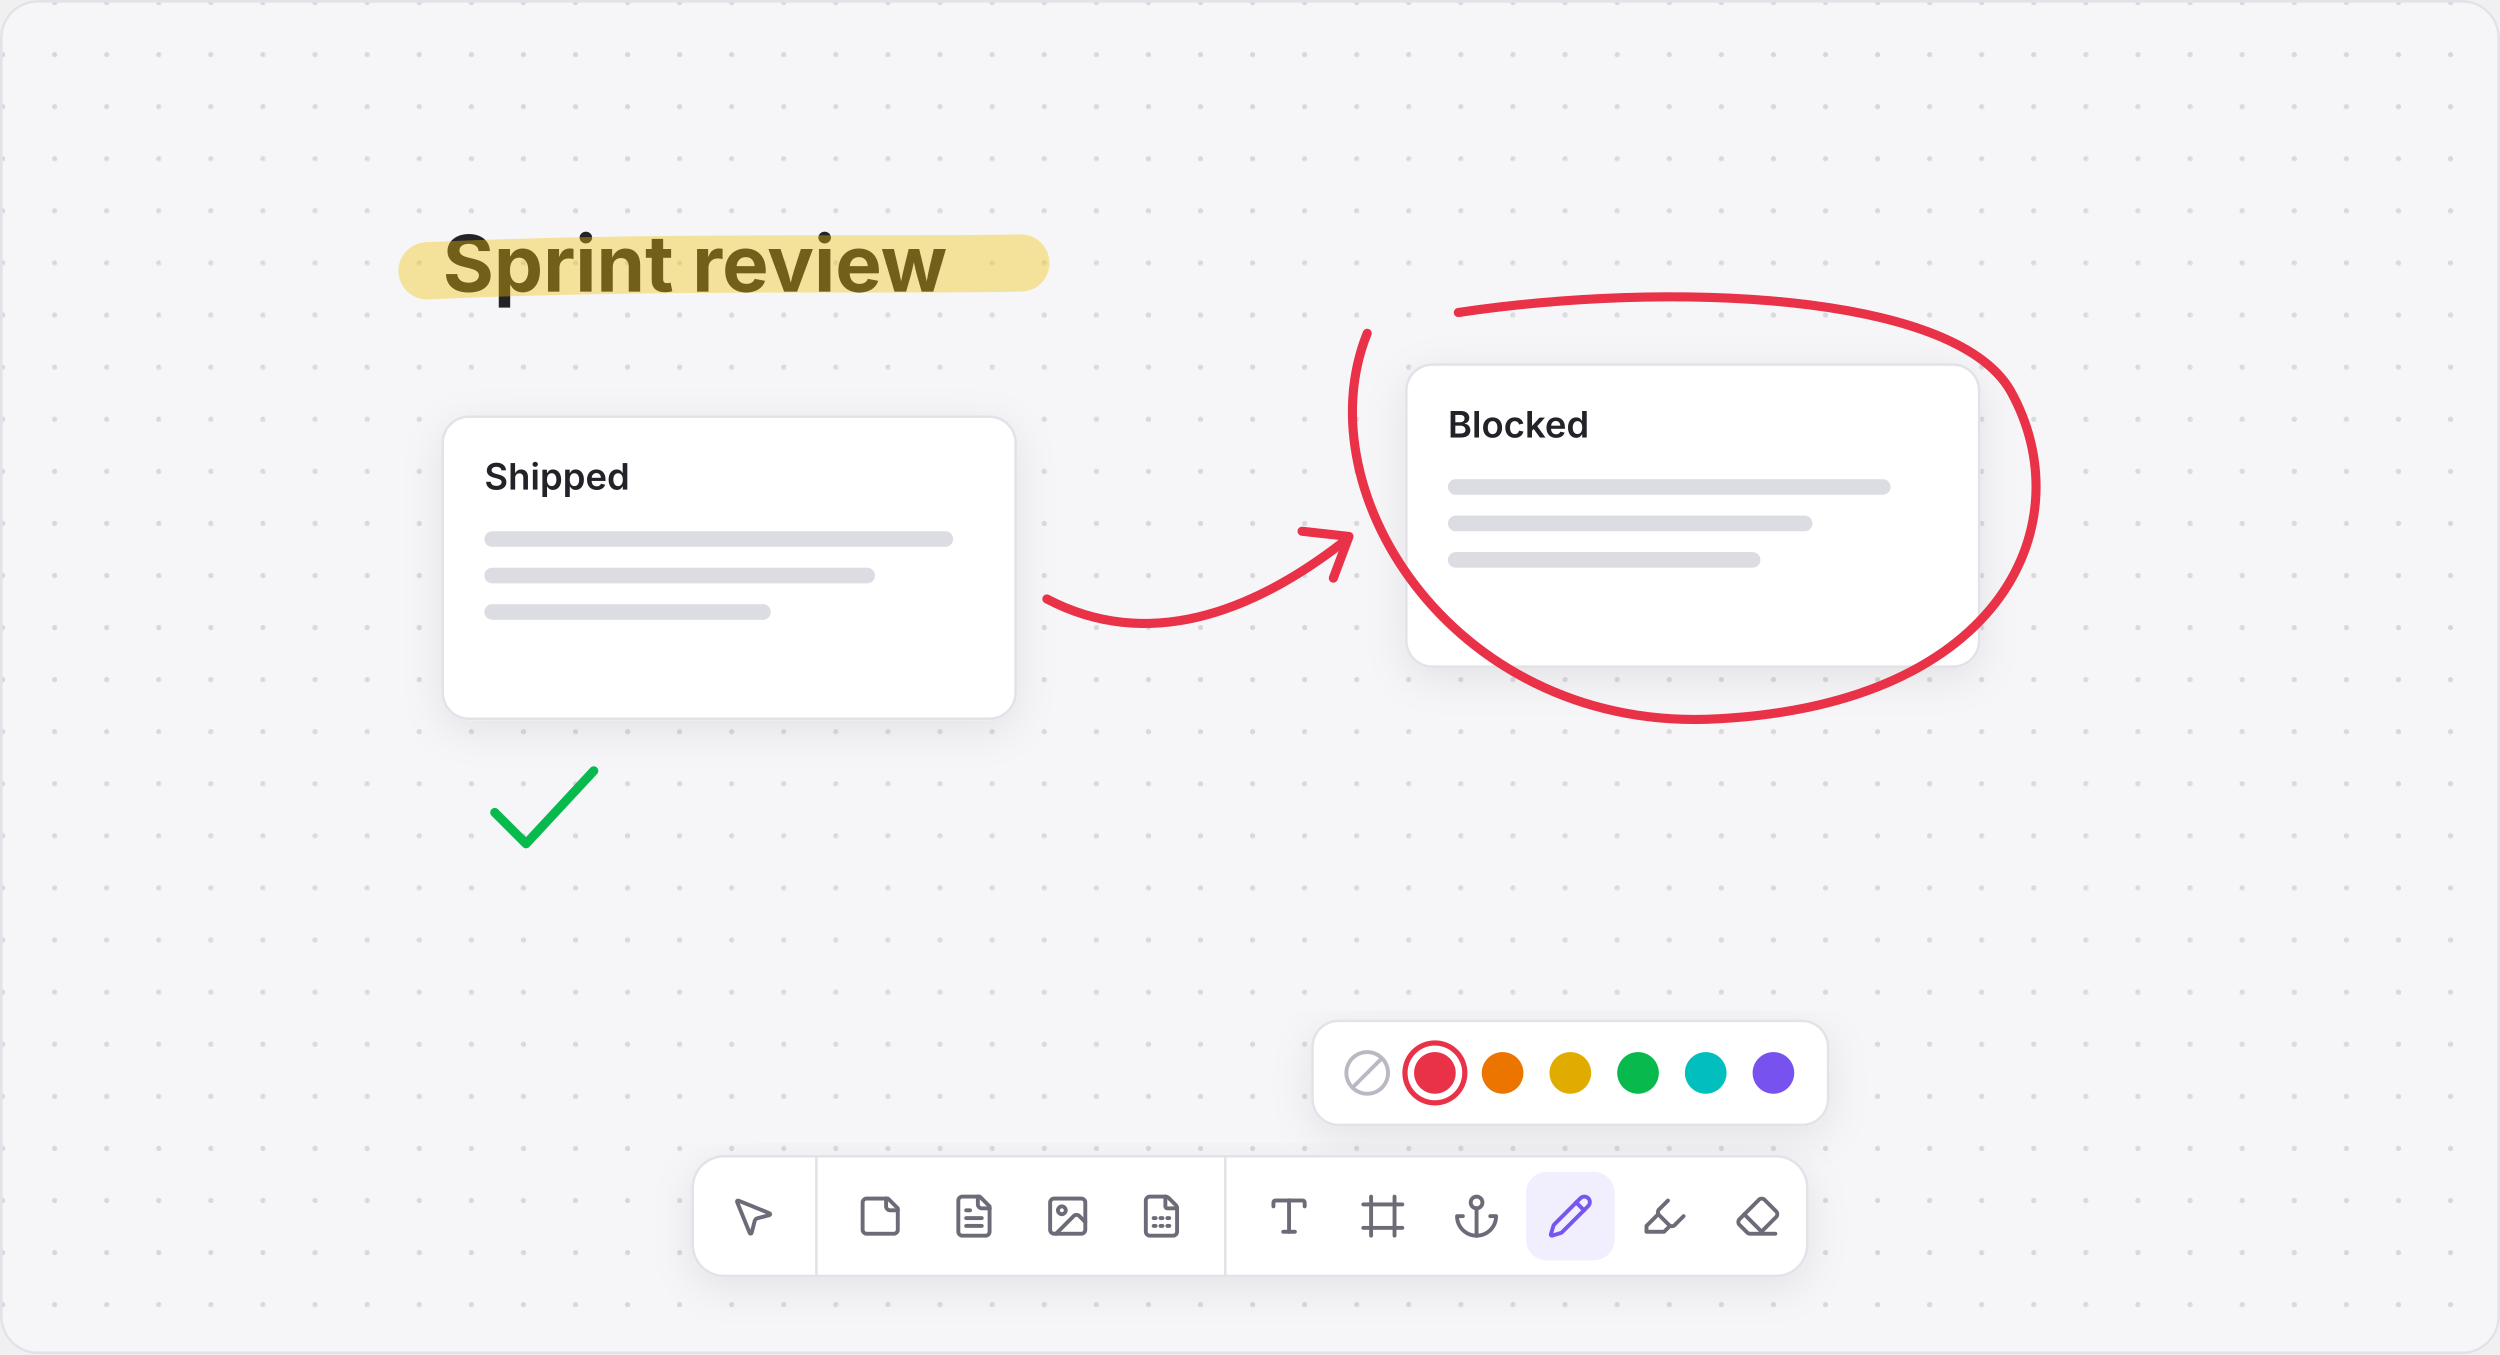
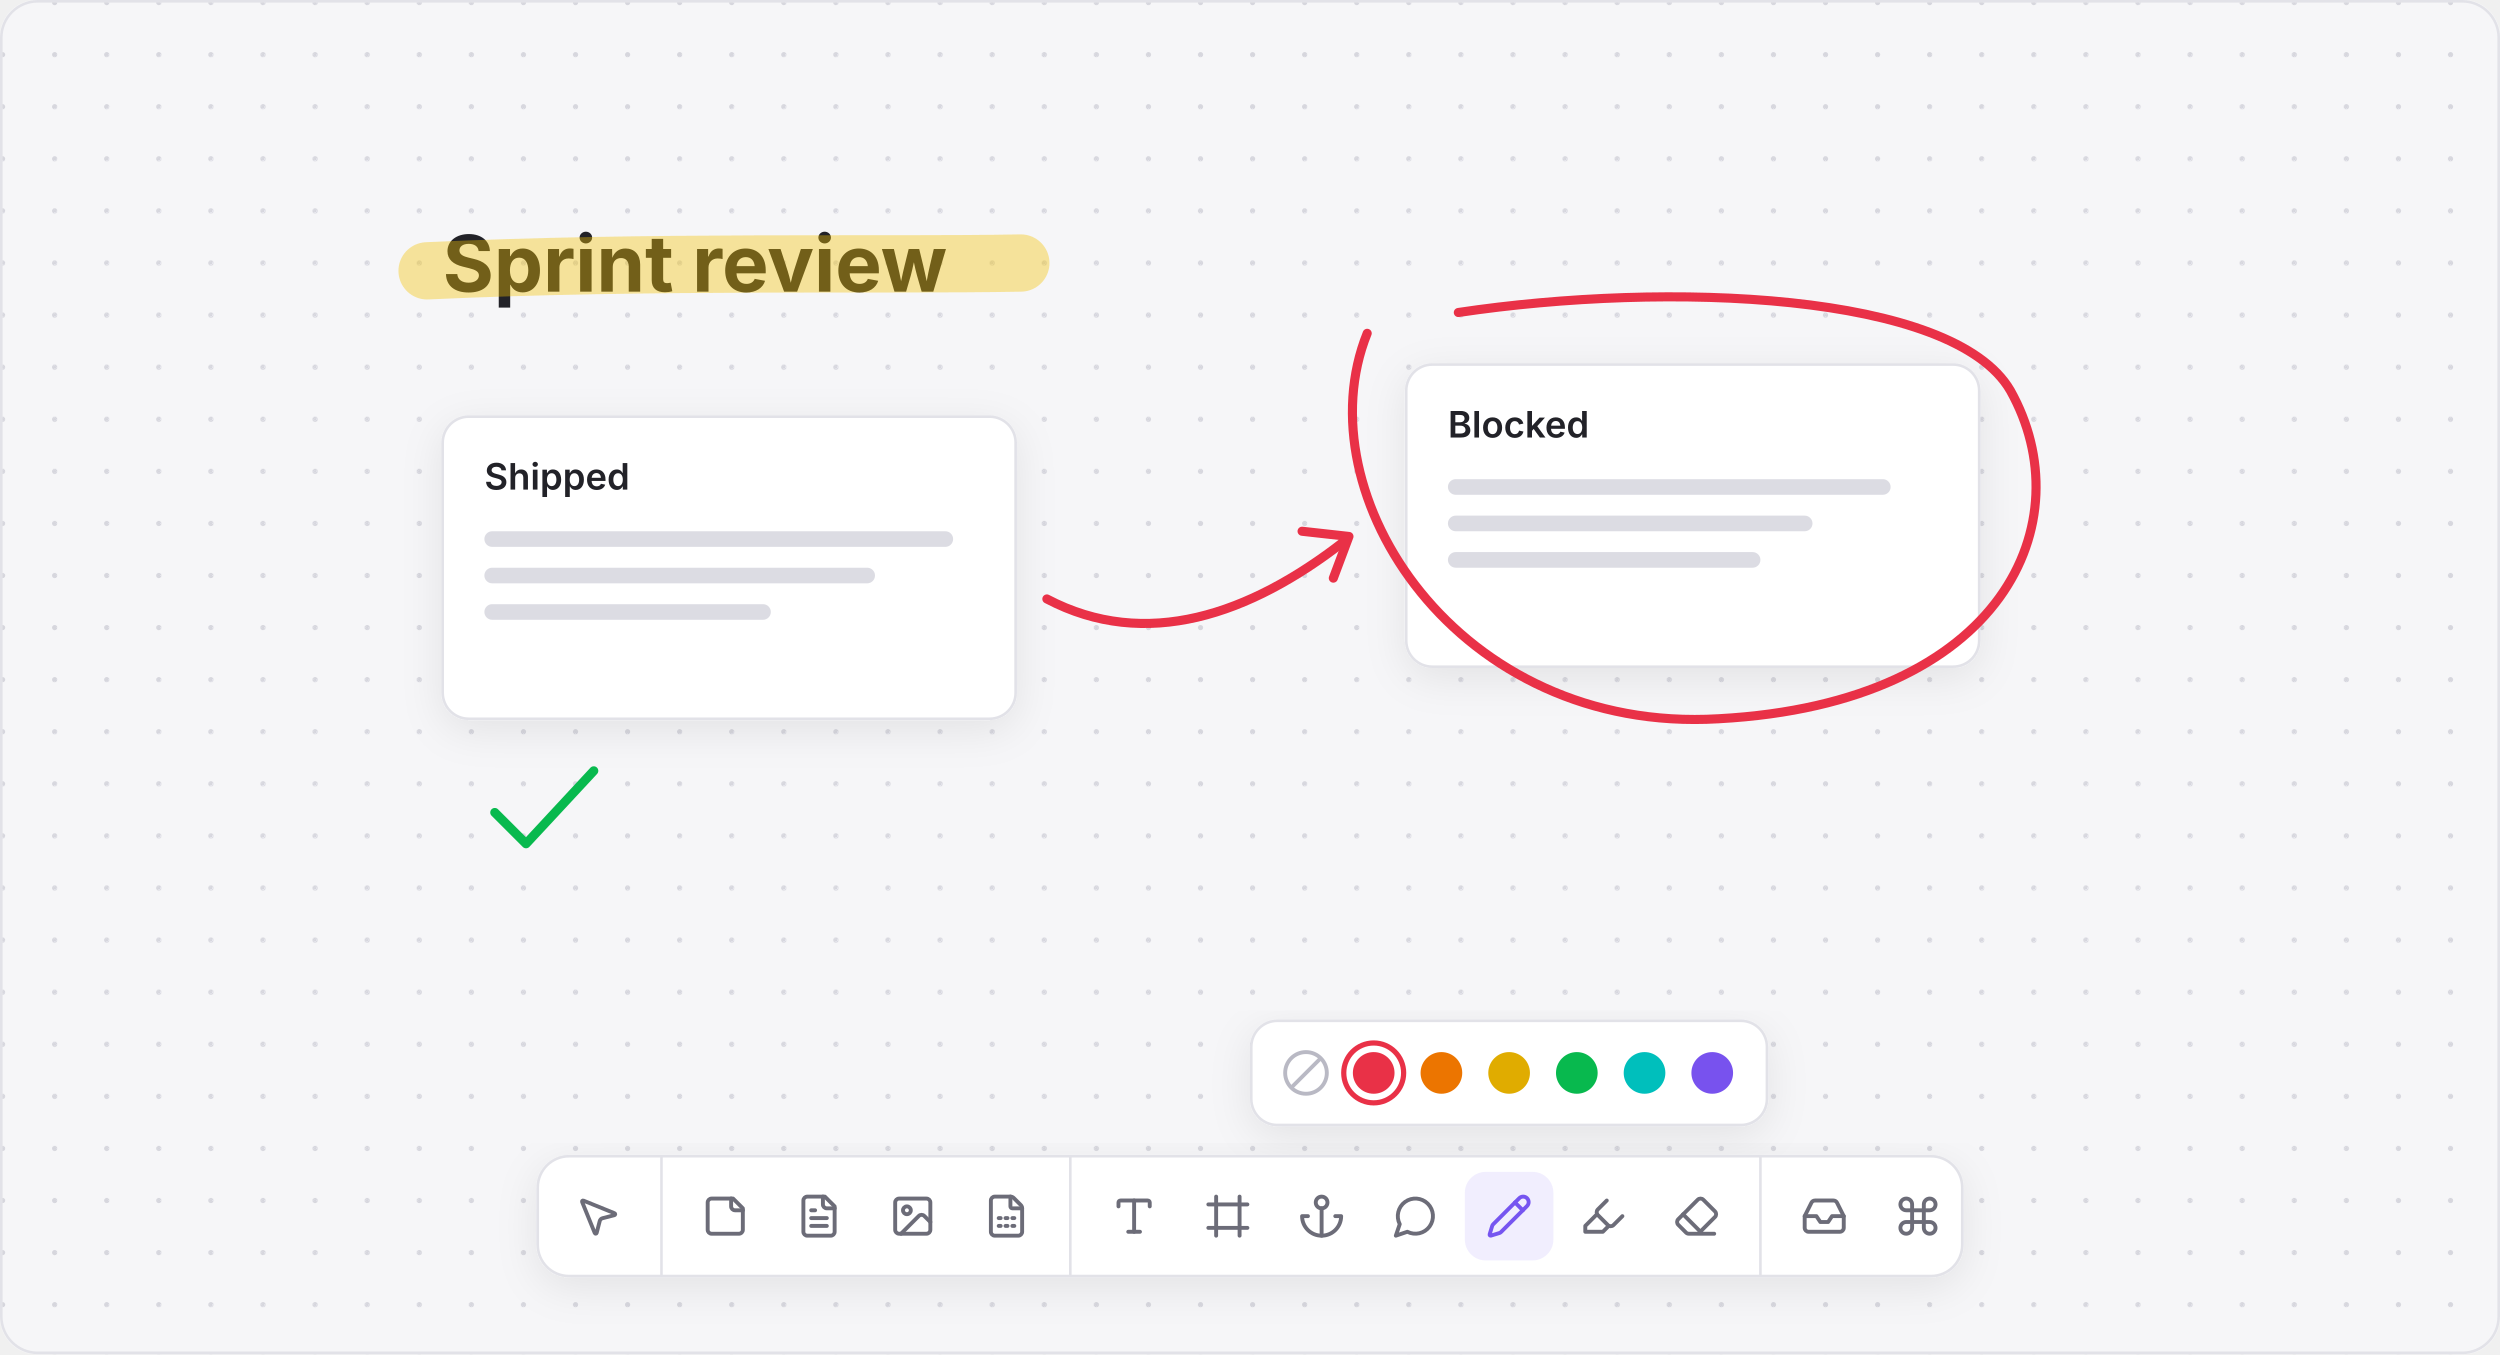
<svg xmlns="http://www.w3.org/2000/svg" viewBox="0 0 960 520" width="960" height="520" role="img" aria-label="Marker and highlighter strokes on a canvas">
  <style>
  text { font-family: -apple-system, BlinkMacSystemFont, "Segoe UI", Inter, Roboto, sans-serif; }
  .bg { fill: #f6f6f8; } .dot { fill: #d6d6dd; }
  .surface { fill: #ffffff; stroke: #e2e2e8; stroke-width: 1; }
  .surface-alt { fill: #f3f3f6; stroke: #e2e2e8; stroke-width: 1; }
  .fill-surface { fill: #ffffff; } .fill-alt { fill: #f3f3f6; } .fill-hover { fill: #ececf1; }
  .line { stroke: #e2e2e8; fill: none; } .line-strong { stroke: #b9b9c4; fill: none; }
  .t { fill: #222228; } .tm { fill: #6c6c78; } .tf { fill: #a2a2ae; }
  .bar-t { fill: #dcdce3; } .bar-f { fill: #ececf1; }
  .c { color: #222228; } .cm { color: #6c6c78; } .cf { color: #a2a2ae; } .ca { color: #7655f0; }
  .a { fill: #7655f0; } .as { stroke: #7655f0; fill: none; } .asoft { fill: #7655f0; fill-opacity: .1; }
  .on-a { fill: #ffffff; }
  .ink-red { stroke: #e93147; } .ink-green { stroke: #08b94e; }
  .hl-yellow { stroke: #f5c400; stroke-opacity: .38; }
  .shadow { flood-color: #1b1b30; flood-opacity: .08; }
  .gfill { fill: #ffffff; fill-opacity: .6; }
  .o-fill { fill: #f6e5dc; stroke: #d9a184; stroke-width: 1.2; } .o-t { fill: #a8461a; }
  .chrome { fill: #ececf0; } .ink-dark { stroke: #222228; }
  @media (prefers-color-scheme: dark) {
    .bg { fill: #1c1c1f; } .dot { fill: #38383e; }
    .surface { fill: #26262a; stroke: #36363c; }
    .surface-alt { fill: #2d2d32; stroke: #36363c; }
    .fill-surface { fill: #26262a; } .fill-alt { fill: #2d2d32; } .fill-hover { fill: #34343a; }
    .line { stroke: #36363c; } .line-strong { stroke: #55555e; }
    .t { fill: #e4e4e9; } .tm { fill: #a0a0ab; } .tf { fill: #6d6d78; }
    .bar-t { fill: #3e3e45; } .bar-f { fill: #33333a; }
    .c { color: #e4e4e9; } .cm { color: #a0a0ab; } .cf { color: #6d6d78; } .ca { color: #9b83ff; }
    .a { fill: #8f76ff; } .as { stroke: #8f76ff; } .asoft { fill: #8f76ff; fill-opacity: .16; }
    .on-a { fill: #ffffff; }
    .hl-yellow { stroke-opacity: .3; }
    .shadow { flood-color: #000000; flood-opacity: .35; }
    .gfill { fill: #ffffff; fill-opacity: .025; }
    .o-fill { fill: #3a2a22; stroke: #8a5235; } .o-t { fill: #f0a274; }
    .chrome { fill: #161618; } .ink-dark { stroke: #e4e4e9; }
  }
  .ic { fill: none; stroke: currentColor; stroke-width: 2; stroke-linecap: round; stroke-linejoin: round; }
</style>
  <defs>
    <symbol id="i-pointer" viewBox="0 0 24 24" class="ic">
      <path d="M4.037 4.688a.495.495 0 0 1 .651-.651l16 6.5a.5.5 0 0 1-.063.947l-6.124 1.58a2 2 0 0 0-1.438 1.435l-1.579 6.126a.5.5 0 0 1-.947.063z" />
    </symbol>
    <symbol id="i-card" viewBox="0 0 24 24" class="ic">
      <path d="M16 3H5a2 2 0 0 0-2 2v14a2 2 0 0 0 2 2h14a2 2 0 0 0 2-2V8Z" />
      <path d="M15 3v4a2 2 0 0 0 2 2h4" />
    </symbol>
    <symbol id="i-note" viewBox="0 0 24 24" class="ic">
      <path d="M15 2H6a2 2 0 0 0-2 2v16a2 2 0 0 0 2 2h12a2 2 0 0 0 2-2V7Z" />
      <path d="M14 2v4a2 2 0 0 0 2 2h4" />
      <path d="M10 9H8" />
      <path d="M16 13H8" />
      <path d="M16 17H8" />
    </symbol>
    <symbol id="i-media" viewBox="0 0 24 24" class="ic">
      <rect x="3" y="3" width="18" height="18" rx="2" />
      <circle cx="9" cy="9" r="2" />
      <path d="m21 15-3.086-3.086a2 2 0 0 0-2.828 0L6 21" />
    </symbol>
    <symbol id="i-types" viewBox="0 0 24 24" class="ic">
      <path d="M6 22a2 2 0 0 1-2-2V4a2 2 0 0 1 2-2h8a2.4 2.4 0 0 1 1.7.7l3.6 3.6A2.4 2.4 0 0 1 20 8v12a2 2 0 0 1-2 2Z" />
      <path d="M14 2v5a1 1 0 0 0 1 1h5" />
      <path d="M9 13H8M9 17H8M12.5 13h-1M12.5 17h-1M16 13h-1M16 17h-1" />
    </symbol>
    <symbol id="i-text" viewBox="0 0 24 24" class="ic">
      <path d="M12 4v16" />
      <path d="M4 7V5a1 1 0 0 1 1-1h14a1 1 0 0 1 1 1v2" />
      <path d="M9 20h6" />
    </symbol>
    <symbol id="i-group" viewBox="0 0 24 24" class="ic">
      <path d="M22 6H2M22 18H2M6 2v20M18 2v20" />
    </symbol>
    <symbol id="i-anchor" viewBox="0 0 24 24" class="ic">
      <path d="M12 22V8" />
      <path d="M5 12H2a10 10 0 0 0 20 0h-3" />
      <circle cx="12" cy="5" r="3" />
    </symbol>
    <symbol id="i-marker" viewBox="0 0 24 24" class="ic">
      <path d="M21.174 6.812a1 1 0 0 0-3.986-3.987L3.842 16.174a2 2 0 0 0-.5.83l-1.321 4.352a.5.5 0 0 0 .623.622l4.353-1.32a2 2 0 0 0 .83-.497z" />
      <path d="m15 5 4 4" />
    </symbol>
    <symbol id="i-highlighter" viewBox="0 0 24 24" class="ic">
      <path d="m9 11-6 6v3h9l3-3" />
      <path d="m22 12-4.6 4.6a2 2 0 0 1-2.8 0l-5.2-5.2a2 2 0 0 1 0-2.8L14 4" />
    </symbol>
    <symbol id="i-eraser" viewBox="0 0 24 24" class="ic">
      <path d="M21 21H8a2 2 0 0 1-1.42-.587l-3.994-3.999a2 2 0 0 1 0-2.828l10-10a2 2 0 0 1 2.828 0l5.999 6a2 2 0 0 1 0 2.828L12.834 21" />
      <path d="m5.082 11.09 8.828 8.828" />
    </symbol>
+     <symbol id="i-comment" viewBox="0 0 24 24" class="ic">
+       <path d="M7.9 20A9 9 0 1 0 4 16.1L2 22Z" />
+     </symbol>
+     <symbol id="i-tray" viewBox="0 0 24 24" class="ic">
+       <path d="M22 12h-6l-2 3h-4l-2-3H2" />
+       <path d="M5.45 5.11 2 12v6a2 2 0 0 0 2 2h16a2 2 0 0 0 2-2v-6l-3.45-6.89A2 2 0 0 0 16.76 4H7.24a2 2 0 0 0-1.79 1.11z" />
+     </symbol>
+     <symbol id="i-command" viewBox="0 0 24 24" class="ic">
+       <path d="M15 6v12a3 3 0 1 0 3-3H6a3 3 0 1 0 3 3V6a3 3 0 1 0-3 3h12a3 3 0 1 0-3-3" />
+     </symbol>
    <pattern id="dots" width="20" height="20" patternUnits="userSpaceOnUse">
      <circle cx="1" cy="1" r="1" class="dot" />
    </pattern>
    <filter id="sh" x="-20%" y="-20%" width="140%" height="160%">
      <feDropShadow dx="0" dy="4" stdDeviation="8" class="shadow" />
    </filter>
    <linearGradient id="sky" x1="0" y1="0" x2="0" y2="1">
      <stop offset="0" stop-color="#b9c7ff" />
      <stop offset="1" stop-color="#e9d8ff" />
    </linearGradient>
    <linearGradient id="dusk" x1="0" y1="0" x2="1" y2="1">
      <stop offset="0" stop-color="#ffd1b3" />
      <stop offset="1" stop-color="#f6a8c4" />
    </linearGradient>
    <clipPath id="frame">
      <rect width="960" height="520" rx="14" />
    </clipPath>
  </defs>
  <g clip-path="url(#frame)">
    <rect width="960" height="520" class="bg" />
    <rect width="960" height="520" fill="url(#dots)" />
    <text x="170" y="112" font-size="30" font-weight="700" text-anchor="start" class="t">Sprint review</text>
    <path d="M164 104 C 250 100, 340 102, 392 101" class="hl-yellow" stroke-width="22" stroke-linecap="round" fill="none" />
    <rect x="170" y="160" width="220" height="116" rx="10" class="surface" filter="url(#sh)" />
    <text x="186" y="188" font-size="14" font-weight="600" text-anchor="start" class="t">Shipped</text>
    <rect x="186" y="204" width="180" height="6" rx="3" class="bar-t" />
    <rect x="186" y="218" width="150" height="6" rx="3" class="bar-t" />
    <rect x="186" y="232" width="110" height="6" rx="3" class="bar-t" />
    <rect x="540" y="140" width="220" height="116" rx="10" class="surface" filter="url(#sh)" />
    <text x="556" y="168" font-size="14" font-weight="600" text-anchor="start" class="t">Blocked</text>
    <rect x="556" y="184" width="170" height="6" rx="3" class="bar-t" />
    <rect x="556" y="198" width="140" height="6" rx="3" class="bar-t" />
    <rect x="556" y="212" width="120" height="6" rx="3" class="bar-t" />
    <path d="M525 128 C 500 190, 560 282, 660 276 C 770 270, 800 200, 772 150 C 750 112, 640 108, 560 120" class="ink-red" stroke-width="3.5" stroke-linecap="round" fill="none" />
    <path d="M402 230 C 440 250, 480 236, 516 208" class="ink-red" stroke-width="3.5" stroke-linecap="round" fill="none" />
    <path d="M500 204 L 518 206 L 512 222" class="ink-red" stroke-width="3.5" stroke-linecap="round" stroke-linejoin="round" fill="none" />
    <path d="M190 312 l12 12 l26 -28" class="ink-green" stroke-width="3.5" stroke-linecap="round" stroke-linejoin="round" fill="none" />
-     <rect x="504" y="392" width="198" height="40" rx="10" class="surface" filter="url(#sh)" />
-     <circle cx="525" cy="412" r="8" class="line-strong" stroke-width="1.5" />
-     <path d="M519.5 417.5l11-11" class="line-strong" stroke-width="1.5" />
-     <circle cx="551" cy="412" r="11.5" fill="none" stroke="#e93147" stroke-width="2" />
-     <circle cx="551" cy="412" r="8" fill="#e93147" />
-     <circle cx="577" cy="412" r="8" fill="#ec7500" />
-     <circle cx="603" cy="412" r="8" fill="#e0ac00" />
-     <circle cx="629" cy="412" r="8" fill="#08b94e" />
-     <circle cx="655" cy="412" r="8" fill="#00bfbc" />
-     <circle cx="681" cy="412" r="8" fill="#7852ee" />
-     <rect x="266" y="444" width="428" height="46" rx="12" class="surface" filter="url(#sh)" />
-     <use href="#i-pointer" x="280" y="458" width="18" height="18" class="cm" />
-     <line x1="313.5" y1="444" x2="313.5" y2="490" class="line" stroke-width="1" />
-     <use href="#i-card" x="329" y="458" width="18" height="18" class="cm" />
-     <use href="#i-note" x="365" y="458" width="18" height="18" class="cm" />
-     <use href="#i-media" x="401" y="458" width="18" height="18" class="cm" />
-     <use href="#i-types" x="437" y="458" width="18" height="18" class="cm" />
-     <line x1="470.5" y1="444" x2="470.5" y2="490" class="line" stroke-width="1" />
-     <use href="#i-text" x="486" y="458" width="18" height="18" class="cm" />
-     <use href="#i-group" x="522" y="458" width="18" height="18" class="cm" />
-     <use href="#i-anchor" x="558" y="458" width="18" height="18" class="cm" />
-     <rect x="586" y="450" width="34" height="34" rx="8" class="asoft" />
-     <use href="#i-marker" x="594" y="458" width="18" height="18" class="ca" />
-     <use href="#i-highlighter" x="630" y="458" width="18" height="18" class="cm" />
-     <use href="#i-eraser" x="666" y="458" width="18" height="18" class="cm" />
+     <rect x="480.5" y="392" width="198" height="40" rx="10" class="surface" filter="url(#sh)" />
+     <circle cx="501.5" cy="412" r="8" class="line-strong" stroke-width="1.5" />
+     <path d="M496 417.5l11-11" class="line-strong" stroke-width="1.5" />
+     <circle cx="527.5" cy="412" r="11.5" fill="none" stroke="#e93147" stroke-width="2" />
+     <circle cx="527.5" cy="412" r="8" fill="#e93147" />
+     <circle cx="553.5" cy="412" r="8" fill="#ec7500" />
+     <circle cx="579.5" cy="412" r="8" fill="#e0ac00" />
+     <circle cx="605.5" cy="412" r="8" fill="#08b94e" />
+     <circle cx="631.5" cy="412" r="8" fill="#00bfbc" />
+     <circle cx="657.5" cy="412" r="8" fill="#7852ee" />
+     <rect x="206.5" y="444" width="547" height="46" rx="12" class="surface" filter="url(#sh)" />
+     <use href="#i-pointer" x="220.5" y="458" width="18" height="18" class="cm" />
+     <line x1="254" y1="444" x2="254" y2="490" class="line" stroke-width="1" />
+     <use href="#i-card" x="269.5" y="458" width="18" height="18" class="cm" />
+     <use href="#i-note" x="305.5" y="458" width="18" height="18" class="cm" />
+     <use href="#i-media" x="341.5" y="458" width="18" height="18" class="cm" />
+     <use href="#i-types" x="377.5" y="458" width="18" height="18" class="cm" />
+     <line x1="411" y1="444" x2="411" y2="490" class="line" stroke-width="1" />
+     <use href="#i-text" x="426.5" y="458" width="18" height="18" class="cm" />
+     <use href="#i-group" x="462.5" y="458" width="18" height="18" class="cm" />
+     <use href="#i-anchor" x="498.5" y="458" width="18" height="18" class="cm" />
+     <use href="#i-comment" x="534.5" y="458" width="18" height="18" class="cm" />
+     <rect x="562.5" y="450" width="34" height="34" rx="8" class="asoft" />
+     <use href="#i-marker" x="570.5" y="458" width="18" height="18" class="ca" />
+     <use href="#i-highlighter" x="606.5" y="458" width="18" height="18" class="cm" />
+     <use href="#i-eraser" x="642.5" y="458" width="18" height="18" class="cm" />
+     <line x1="676" y1="444" x2="676" y2="490" class="line" stroke-width="1" />
+     <use href="#i-tray" x="691.5" y="458" width="18" height="18" class="cm" />
+     <use href="#i-command" x="727.5" y="458" width="18" height="18" class="cm" />
  </g>
  <rect x=".5" y=".5" width="959" height="519" rx="14" class="line" />
</svg>
